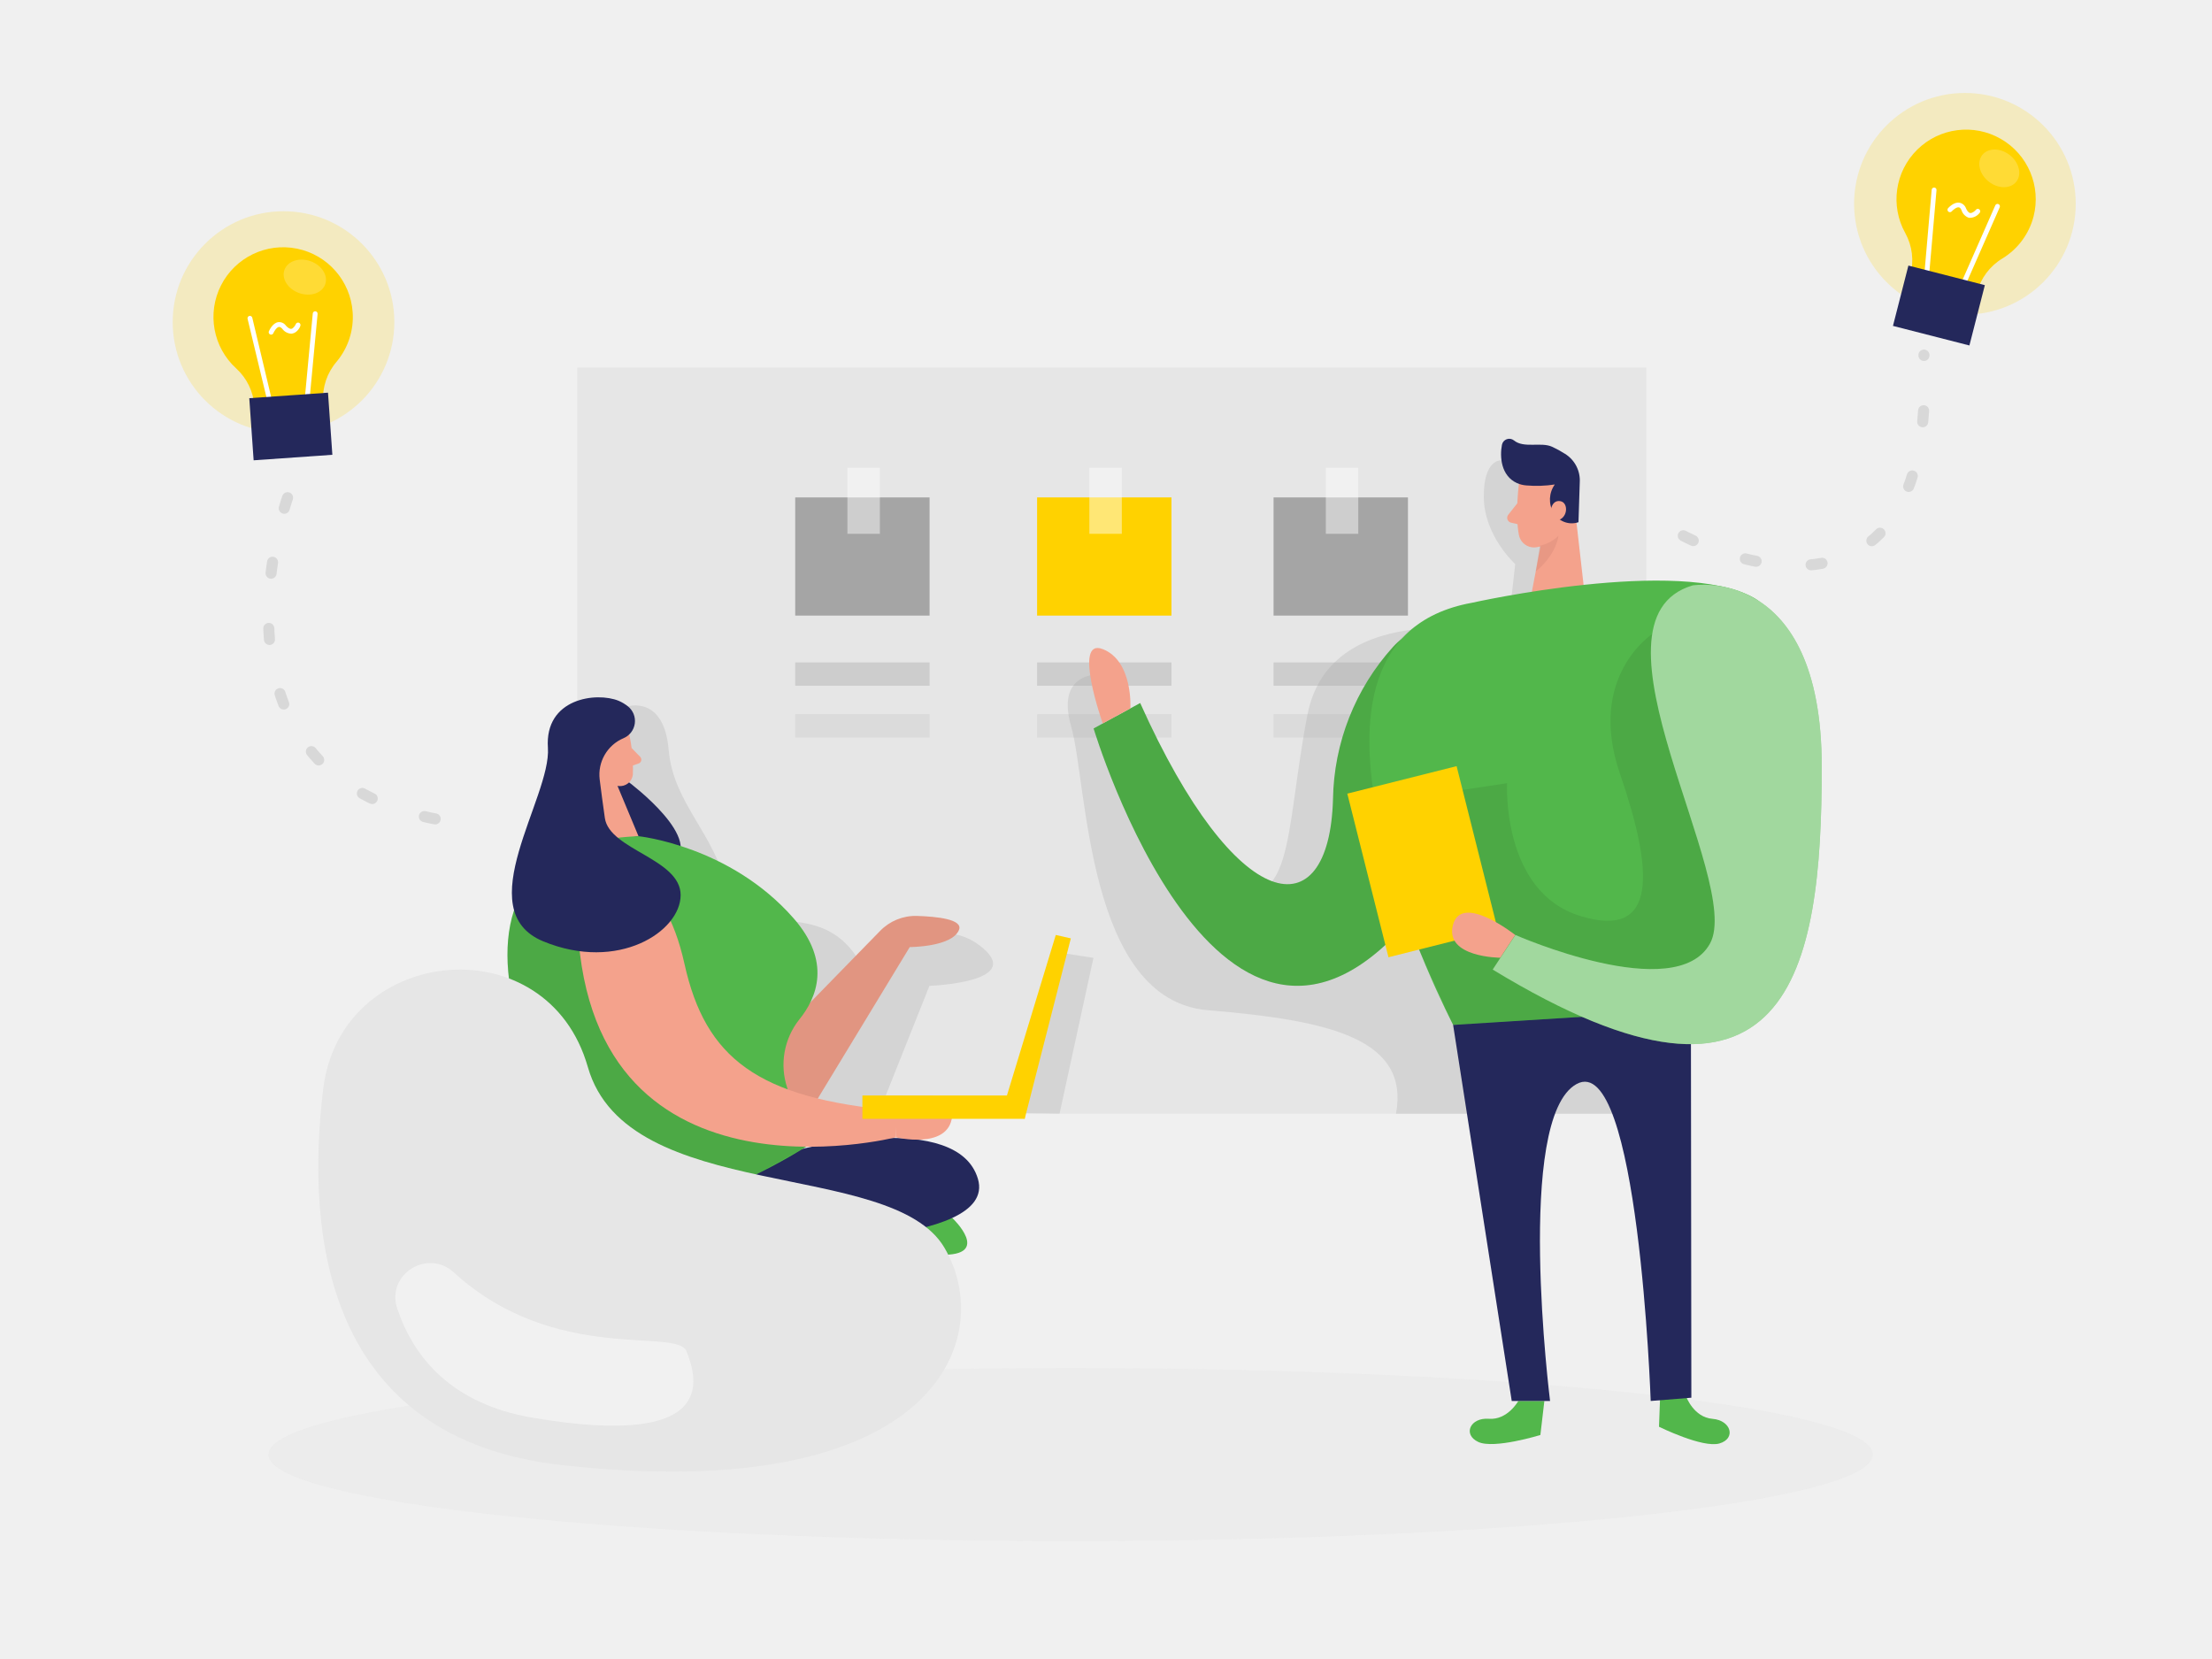
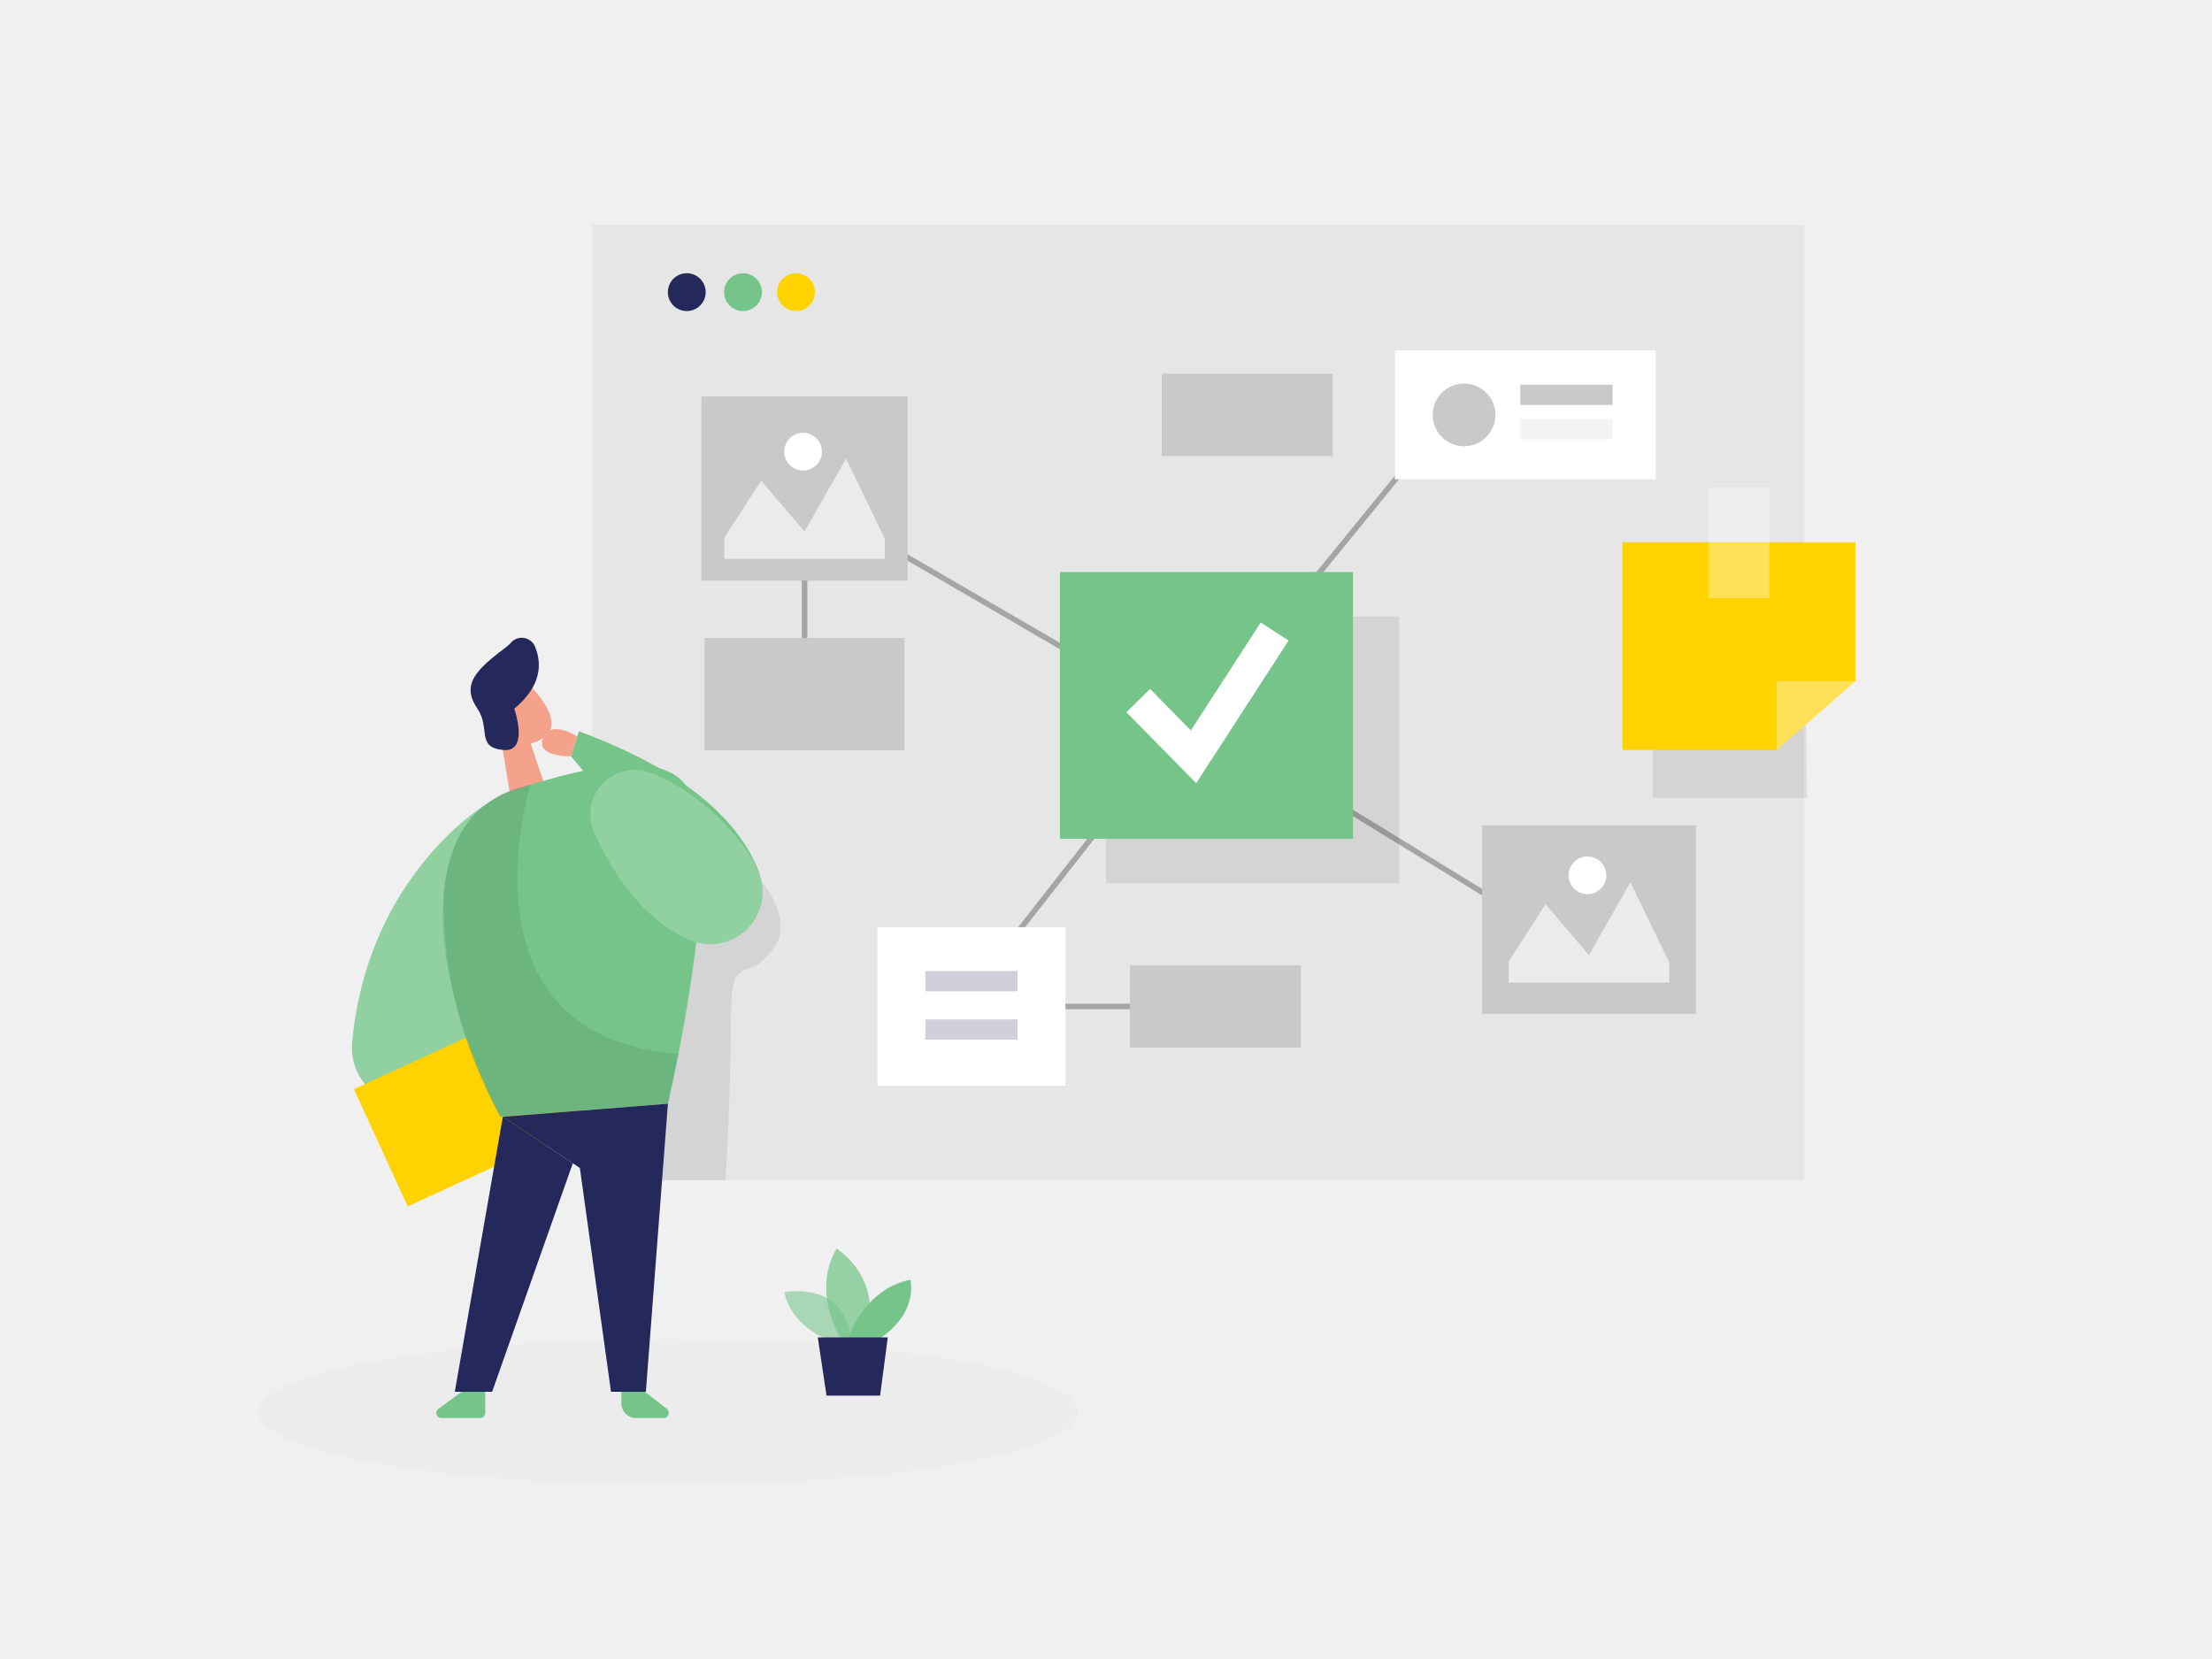
<svg xmlns="http://www.w3.org/2000/svg" id="Layer_1" data-name="Layer 1" viewBox="0 0 400 300">
-   <circle cx="51.27" cy="58.24" r="20.04" fill="#ffd200" opacity="0.2" />
-   <circle cx="355.32" cy="36.85" r="20.04" fill="#ffd200" opacity="0.2" />
-   <rect x="104.39" y="66.47" width="193.32" height="134.91" fill="#e6e6e6" />
-   <path d="M271.48,83.24s-3.24-.3-3.16,6.71S274,102,274,102l-1.43,12.71s-31.88-7.31-36.13,14.49-2.2,37.65-16.25,30.3-20.45-37.57-20.45-37.57-9.05-1.07-6.05,9.38,2.75,49.55,24.75,51.37,36.5,5.15,34,18.73h47.29V152.6l-18-52L279.76,87Z" opacity="0.08" />
-   <path d="M113.55,127.73s6.52-2,7.36,7.83,8.42,15.14,10.67,25.53,17.49-.7,24.6,14.24c0,0,11.93-11.16,20.89-4.42s-9,7.36-9,7.36l-7.9,19.83,23.58.31,7.57-26.2,6.41,1-6.13,28.18-68.55-1.16-9.53-43.39L108.44,141Z" opacity="0.08" />
-   <path d="M144.08,204.91l20.43-33.65s7.63,0,8.9-3.09c.79-1.93-3.95-2.43-7.62-2.54a8.92,8.92,0,0,0-6.64,2.71L134,194.11S129.07,209.52,144.08,204.91Z" fill="#f4a28c" />
-   <path d="M144.08,204.91l20.43-33.65s7.63,0,8.9-3.09c.79-1.93-3.95-2.43-7.62-2.54a8.92,8.92,0,0,0-6.64,2.71L134,194.11S129.07,209.52,144.08,204.91Z" opacity="0.08" />
-   <path d="M172.2,220.24s7.36,6.94-2.18,6.66S164,219.2,172.2,220.24Z" fill="#52b74b" />
-   <path d="M113.76,141.48s14.26,10.66,7.54,14.78-11.92-15.78-11.92-15.78Z" fill="#24285b" />
-   <ellipse cx="193.6" cy="263.03" rx="145.07" ry="15.64" fill="#e6e6e6" opacity="0.45" />
-   <path d="M113.69,132.38a29.06,29.06,0,0,1,.75,7.69,2.33,2.33,0,0,1-2.58,2.07,5.15,5.15,0,0,1-4.55-3.25l-2-3.82a4.15,4.15,0,0,1,1.17-4.67C108.84,128.15,113.18,129.59,113.69,132.38Z" fill="#f4a28c" />
-   <polygon points="105.73 137.44 107.16 152.6 115.46 151.21 111.09 140.74 105.73 137.44" fill="#f4a28c" />
-   <path d="M109.38,137s-.29-1.76-1.6-1.43-.9,2.89.94,2.86Z" fill="#f4a28c" />
-   <path d="M114.22,135.27l1.54,1.58a.74.74,0,0,1-.29,1.22l-1.71.59Z" fill="#f4a28c" />
-   <path d="M144.75,207.83s28.39-7.2,32.09,5.35-39.7,11.31-39.7,11.31l-9.88-7.82Z" fill="#24285b" />
-   <path d="M115.46,151.21s16.53,1.69,28.05,14.85c6.85,7.82,4.26,14.33,1,18.33a13.18,13.18,0,0,0-2.16,12.31l3.42,10.67S127.52,219.14,116,217.91,68.07,153,115.46,151.21Z" fill="#52b74b" />
-   <path d="M93,164.59A28.68,28.68,0,0,0,92,176.92c1.1,6.06,6.84,46.32,44.73,35.45l9.05-5-9.6-8.12L117.82,180l-8-15.44Z" opacity="0.08" />
-   <path d="M105.94,191.79c-8.12-24.61-44.4-20.58-47.5,5.15-3.21,26.57.42,63.23,43.19,68,68,7.56,78.73-23.16,69.13-39.35s-57.33-7.68-64.46-32.64C106.18,192.55,106.07,192.17,105.94,191.79Z" fill="#e6e6e6" />
-   <path d="M162,205.66s9.48,2.3,10.17-3.74l-10.36-.55Z" fill="#f4a28c" />
-   <path d="M104.39,165.29a7.2,7.2,0,0,1,11-6.24c3.25,2.15,6.46,6.58,8.39,15.27,3.77,17,13.18,24.31,38.22,26.51v4.83S105.4,220.06,104.39,165.29Z" fill="#f4a28c" />
-   <path d="M112.75,133.49h0a3.38,3.38,0,0,0,.8-5.76,7.39,7.39,0,0,0-1.67-1c-4-1.65-13.42-.49-12.8,8.5s-14.38,29.42-.83,35,24.83-1.79,24.83-8.37-12.85-8.16-13.7-13.92c-.34-2.35-.67-4.84-.94-7A7.16,7.16,0,0,1,112.75,133.49Z" fill="#24285b" />
-   <rect x="155.95" y="198.1" width="29.35" height="4.22" fill="#ffd200" />
-   <polygon points="181.44 200.22 190.92 169.07 193.64 169.69 185.3 202.32 181.44 200.22" fill="#ffd200" />
-   <path d="M82.05,230.09c-4.78-4.37-12.28.42-10.21,6.56,2.93,8.67,9.66,17.19,24.45,19.71,33.23,5.65,30-6.64,27.85-12C122.39,240,100.38,246.81,82.05,230.09Z" fill="#fff" opacity="0.45" />
-   <rect x="187.54" y="119.79" width="24.3" height="4.21" fill="#a5a5a5" opacity="0.39" />
-   <rect x="187.54" y="129.16" width="24.3" height="4.21" fill="#a5a5a5" opacity="0.18" />
-   <rect x="230.3" y="119.79" width="24.3" height="4.21" fill="#a5a5a5" opacity="0.39" />
-   <rect x="230.3" y="129.16" width="24.3" height="4.21" fill="#a5a5a5" opacity="0.18" />
-   <path d="M267.87,117.08a10.66,10.66,0,0,0-15.93-.14,42.06,42.06,0,0,0-10.89,27.64c-.71,23.71-17.46,21.36-34.87-17.45l-8.42,4.6s23.06,76.67,58.29,33.19C277.5,138.46,273.94,124.19,267.87,117.08Z" fill="#52b74b" />
-   <path d="M264.22,113.72a7.51,7.51,0,0,0-9.5.46,41.78,41.78,0,0,0-13.67,30.4c-.71,23.71-17.46,21.36-34.87-17.45l-8.42,4.6s23.06,76.67,58.29,33.19C281.66,133.33,271.62,119.12,264.22,113.72Z" opacity="0.08" />
-   <path d="M274.67,87.49s-.73,5.53,0,9.27A2.79,2.79,0,0,0,278,98.93a6.17,6.17,0,0,0,5-4.44l1.89-4.8a5,5,0,0,0-2-5.45C280,81.84,274.94,84.09,274.67,87.49Z" fill="#f4a28c" />
-   <polygon points="284.63 90.56 286.7 108.74 276.6 109.17 279.15 95.77 284.63 90.56" fill="#f4a28c" />
-   <path d="M276,87.78a21.71,21.71,0,0,0,5.16-.17,4.67,4.67,0,0,0-.23,5.11,3.79,3.79,0,0,0,4.51,1.71l.23-7.17a5.67,5.67,0,0,0-2.66-5.19,19.43,19.43,0,0,0-2.34-1.28c-2-.92-5.11.33-6.9-1.15a1.35,1.35,0,0,0-2.17.79c-.42,2.16-.18,5.61,2.72,6.93A5.13,5.13,0,0,0,276,87.78Z" fill="#24285b" />
-   <path d="M280.38,92.53s.14-2.15,1.75-1.91,1.42,3.33-.78,3.53Z" fill="#f4a28c" />
-   <path d="M274.39,91l-1.65,2.08a.9.9,0,0,0,.49,1.43l2.12.49Z" fill="#f4a28c" />
-   <path d="M278.46,98.68a6.71,6.71,0,0,0,3.36-1.8s-.3,3.33-4.11,6.47Z" fill="#ce8172" opacity="0.31" />
-   <path d="M266.18,109s37.53-8.41,51-.87-12.94,78.56-12.94,78.56l-41.44-1.31S226.51,116.17,266.18,109Z" fill="#52b74b" />
-   <path d="M274.56,253.34s-1.93,3.48-5.32,3.22-4.78,2.86-1.92,4.19,11.23-1.26,11.23-1.26l.72-6.15Z" fill="#52b74b" />
-   <path d="M304.92,252.57s1.37,3.73,4.75,4,4.3,3.56,1.27,4.45S300,258,300,258l.23-6.19Z" fill="#52b74b" />
-   <path d="M204.41,128.1s.52-8.57-5-10.72,0,13.44,0,13.44Z" fill="#f4a28c" />
-   <path d="M298.76,114.67s-11.85,7.69-5.82,25.23,7,30.13-7.22,25.73-13.2-24-13.2-24L258,143.83l-1.4,27.88,6.17,13.63,36-2.26,14.67-3.75L318.9,161l-10-31.16Z" opacity="0.08" />
-   <path d="M262.77,185.34l10.6,68h6.93s-6.42-51.14,4.79-57.31,13.41,57.31,13.41,57.31l7.35-.59-.08-70.11Z" fill="#24285b" />
-   <path d="M306.08,105.86s23.35-3.94,23.35,32.8-5.62,69.44-59.5,36.67l4.1-6.26s29,12.78,35.19,1.56S285,112.09,306.08,105.86Z" fill="#52b74b" />
-   <path d="M306.08,105.86s23.35-3.94,23.35,32.8-5.62,69.44-59.5,36.67l4.1-6.26s29,12.78,35.19,1.56S285,112.09,306.08,105.86Z" fill="#fff" opacity="0.46" />
-   <rect x="187.54" y="89.95" width="24.3" height="21.37" fill="#ffd200" />
-   <rect x="196.99" y="84.6" width="5.87" height="11.93" fill="#fff" opacity="0.46" />
-   <rect x="143.8" y="89.95" width="24.3" height="21.37" fill="#a5a5a5" />
-   <rect x="153.24" y="84.6" width="5.87" height="11.93" fill="#fff" opacity="0.46" />
-   <rect x="230.3" y="89.95" width="24.3" height="21.37" fill="#a5a5a5" />
-   <rect x="247.05" y="140.56" width="20.38" height="30.51" transform="translate(-30.24 67.47) rotate(-14.12)" fill="#ffd200" />
-   <rect x="239.75" y="84.6" width="5.87" height="11.93" fill="#fff" opacity="0.46" />
-   <path d="M274,169.07s-9.73-7.7-11.26-1.81,8.56,5.93,8.56,5.93Z" fill="#f4a28c" />
-   <rect x="143.8" y="119.79" width="24.3" height="4.21" fill="#a5a5a5" opacity="0.39" />
-   <rect x="143.8" y="129.16" width="24.3" height="4.21" fill="#a5a5a5" opacity="0.18" />
-   <path d="M367.73,39.16a12.59,12.59,0,1,0-23.19,3,10.15,10.15,0,0,1,.92,7.5l-.1.42,12.07,3.09.08-.31a10.22,10.22,0,0,1,4.6-6.13A12.59,12.59,0,0,0,367.73,39.16Z" fill="#ffd200" />
-   <path d="M348.24,50.87a.43.43,0,0,1-.33-.46l1.4-16.09a.44.44,0,0,1,.48-.4.42.42,0,0,1,.39.47l-1.4,16.09a.43.43,0,0,1-.47.4Z" fill="#fff" />
-   <path d="M354.6,52.5l-.07,0a.44.44,0,0,1-.22-.58l6.5-14.78a.43.43,0,0,1,.58-.23.44.44,0,0,1,.22.58l-6.5,14.78A.45.45,0,0,1,354.6,52.5Z" fill="#fff" />
-   <rect x="343.47" y="49.63" width="14.27" height="11.26" transform="translate(24.67 -85.24) rotate(14.36)" fill="#24285b" />
-   <path d="M356,39.37A2.1,2.1,0,0,1,354.7,38c-.13-.31-.3-.48-.48-.51-.42-.07-1.06.48-1.3.75a.44.44,0,0,1-.66-.58c.11-.12,1.09-1.2,2.1-1a1.56,1.56,0,0,1,1.15,1c.16.36.41.81.77.86s.88-.39,1-.55a.44.44,0,1,1,.67.56,2.25,2.25,0,0,1-1.82.86Z" fill="#fff" />
-   <ellipse cx="361.51" cy="30.43" rx="3.06" ry="3.91" transform="translate(115.87 297.4) rotate(-52.19)" fill="#fff" opacity="0.21" />
-   <path d="M63.77,56.44A12.6,12.6,0,1,0,42.72,66.63,10.14,10.14,0,0,1,46,73.46l0,.43L58.43,73l0-.31a10.17,10.17,0,0,1,2.43-7.27A12.56,12.56,0,0,0,63.77,56.44Z" fill="#ffd200" />
-   <path d="M49,73.7a.42.42,0,0,1-.45-.33L44.77,57.65a.43.43,0,0,1,.32-.52.44.44,0,0,1,.53.32l3.74,15.71a.44.44,0,0,1-.33.53Z" fill="#fff" />
-   <path d="M55.52,73.24h-.08a.44.44,0,0,1-.39-.48l1.51-16.08a.43.43,0,0,1,.48-.39.44.44,0,0,1,.39.48L55.92,72.85A.43.43,0,0,1,55.52,73.24Z" fill="#fff" />
-   <rect x="45.46" y="71.49" width="14.27" height="11.26" transform="translate(-5.27 3.87) rotate(-4.01)" fill="#24285b" />
-   <path d="M52.71,60.34a2.1,2.1,0,0,1-1.66-.88c-.23-.25-.44-.37-.62-.34-.42.07-.86.79-1,1.13a.43.43,0,0,1-.57.23.43.43,0,0,1-.24-.57c.07-.15.66-1.49,1.67-1.65a1.5,1.5,0,0,1,1.41.62c.27.3.65.64,1,.58s.71-.65.79-.85a.44.44,0,0,1,.82.32c0,.12-.5,1.22-1.46,1.39Z" fill="#fff" />
-   <ellipse cx="55.12" cy="50.12" rx="3.06" ry="3.91" transform="translate(-10.48 85.42) rotate(-70.57)" fill="#fff" opacity="0.21" />
-   <path d="M304.39,96.88s46.21,25,43.52-32.67" fill="none" stroke="#a5a5a5" stroke-linecap="round" stroke-linejoin="round" stroke-width="2" stroke-dasharray="2 10" opacity="0.32" />
-   <path d="M52,90s-19.84,55.69,35.66,59.22" fill="none" stroke="#a5a5a5" stroke-linecap="round" stroke-linejoin="round" stroke-width="2" stroke-dasharray="2 10" opacity="0.32" />
+   <rect x="107.09" y="40.67" width="219.16" height="172.74" fill="#e6e6e6" />
+   <path d="M129.86,151.42s15.33,11.82,10.33,19.57-8,.09-8,13.09-1,29.32-1,29.32H112.51l4.3-61.63Z" opacity="0.08" />
+   <ellipse cx="120.83" cy="255.35" rx="74" ry="13.19" fill="#e6e6e6" opacity="0.45" />
+   <polygon points="95.97 134.43 98.45 141.88 92.56 145.62 90.44 132.71 95.97 134.43" fill="#f4a28c" />
+   <path d="M88.41,125.52a4.64,4.64,0,0,1,7.67-1.29c2.51,2.68,5.53,6.94,2.11,9.25-5.23,3.55-10-3.08-10-3.08A8.42,8.42,0,0,1,88.41,125.52Z" fill="#f4a28c" />
+   <path d="M92.24,130.08s-1.34-1.12-1.95.48,1.76,2.36,2.47,1.55S92.24,130.08,92.24,130.08Z" fill="#f4a28c" />
+   <path d="M87.55,145.69s-21.09,12.77-23.86,42.74a10.39,10.39,0,0,0,7.87,11.11l24.72,6Z" fill="#75c489" />
+   <path d="M87.55,145.69s-21.09,12.77-23.86,42.74a10.39,10.39,0,0,0,7.87,11.11l24.72,6Z" fill="#fff" opacity="0.2" />
+   <path d="M137.09,157.3c-3.28-8.17-12-17.53-32.42-25.06l-1.41,4.52L126,163.9C130.79,169.58,139.86,164.17,137.09,157.3Z" fill="#75c489" />
+   <rect x="67.25" y="188.43" width="35.66" height="23.32" transform="translate(-75.79 53.82) rotate(-24.68)" fill="#ffd200" />
+   <path d="M93,128.15s2.79,8-2.07,7.47-2.19-3.92-4.6-7.47-1.14-5.94,2.54-9.05c1.68-1.42,2.81-2.09,3.49-2.84a2.6,2.6,0,0,1,4.37.62C98,119.93,98,124,93,128.15Z" fill="#24285b" />
+   <path d="M82.67,152a17,17,0,0,1,10.64-9.29c9-2.71,26.14-8.39,31.2,0,6.93,11.55-3.73,56.88-3.73,56.88l-30.3,2.35S73.81,171.88,82.67,152Z" fill="#75c489" />
+   <polygon points="120.78 199.59 116.79 251.68 110.49 251.68 104.86 211.21 90.93 201.94 120.78 199.59" fill="#24285b" />
+   <polygon points="90.93 201.94 82.24 251.68 88.99 251.68 103.58 210.36 90.93 201.94" fill="#24285b" />
+   <path d="M95.93,141.88s-14.17,45.65,26.76,48.68l-1.91,9-30.3,2.35a78.65,78.65,0,0,1-10.23-40.31s.26-11.64,8.46-16.79A18.48,18.48,0,0,1,95.93,141.88Z" opacity="0.08" />
+   <path d="M83.47,251.68l-4.2,3.09a.92.92,0,0,0,.55,1.66h7a.93.93,0,0,0,.93-.92v-3.83Z" fill="#75c489" />
+   <path d="M116.61,251.68l4,3.09a.93.93,0,0,1-.58,1.66h-5a2.67,2.67,0,0,1-2.67-2.67v-2.08Z" fill="#75c489" />
+   <line x1="216.17" y1="127.56" x2="173.5" y2="182" fill="none" stroke="#a5a5a5" stroke-miterlimit="10" />
+   <path d="M107.46,150.61c3.05,6.77,8.35,15.24,16.77,19.15A9.46,9.46,0,0,0,137,157.28a21.66,21.66,0,0,0-2.36-4c-4.48-6.1-10.85-11.17-16.93-13.52A8.06,8.06,0,0,0,107.46,150.61Z" fill="#75c489" />
+   <path d="M107.46,150.61c3.05,6.77,8.35,15.24,16.77,19.15A9.46,9.46,0,0,0,137,157.28a21.66,21.66,0,0,0-2.36-4c-4.48-6.1-10.85-11.17-16.93-13.52A8.06,8.06,0,0,0,107.46,150.61Z" fill="#fff" opacity="0.2" />
+   <polyline points="326.78 144.27 298.89 144.27 298.89 106.71 326.25 106.71" opacity="0.08" />
+   <path d="M104.38,133.16s-4.8-3.15-6.19.32,5.07,3.28,5.07,3.28Z" fill="#f4a28c" />
+   <polyline points="147.83 91.33 216.17 131.08 261.83 75.03" fill="none" stroke="#a5a5a5" stroke-miterlimit="10" />
+   <polyline points="321.28 135.62 293.39 135.62 293.39 98.06 335.51 98.06 335.51 123.17" fill="#ffd200" />
+   <line x1="222.17" y1="133.22" x2="282.33" y2="170.11" fill="none" stroke="#a5a5a5" stroke-miterlimit="10" />
+   <rect x="200" y="111.49" width="53" height="48.25" opacity="0.08" />
+   <line x1="145.49" y1="98.5" x2="145.49" y2="127.56" fill="none" stroke="#a5a5a5" stroke-miterlimit="10" />
+   <line x1="214.53" y1="182" x2="185.47" y2="182" fill="none" stroke="#a5a5a5" stroke-miterlimit="10" />
+   <rect x="308.95" y="88.17" width="11" height="20" fill="#fff" opacity="0.34" />
+   <rect x="191.67" y="103.44" width="53" height="48.25" fill="#75c489" />
+   <rect x="126.85" y="71.71" width="37.27" height="33.29" fill="#c9c9c9" />
+   <polygon points="321.28 135.62 321.28 123.17 335.51 123.17 321.28 135.62" fill="#fff" opacity="0.34" />
+   <rect x="268" y="149.26" width="38.67" height="34.07" fill="#c9c9c9" />
+   <rect x="252.25" y="63.38" width="47.17" height="23.28" fill="#fff" />
+   <rect x="158.67" y="167.67" width="34" height="28.67" fill="#fff" />
+   <rect x="204.33" y="174.55" width="30.92" height="14.9" fill="#c9c9c9" />
+   <rect x="210.08" y="67.58" width="30.92" height="14.9" fill="#c9c9c9" />
+   <rect x="127.41" y="115.37" width="36.15" height="20.32" fill="#c9c9c9" />
+   <circle cx="264.75" cy="75.03" r="5.67" fill="#c9c9c9" />
+   <rect x="274.92" y="69.57" width="16.67" height="3.67" fill="#c9c9c9" />
+   <rect x="274.92" y="75.76" width="16.67" height="3.67" fill="#c9c9c9" opacity="0.22" />
+   <rect x="167.33" y="175.59" width="16.67" height="3.67" fill="#24285b" opacity="0.22" />
+   <rect x="167.33" y="184.34" width="16.67" height="3.67" fill="#24285b" opacity="0.22" />
+   <polygon points="130.98 97.22 137.64 86.93 145.49 96.11 152.99 82.93 160 97.42 160 101.07 130.98 101.07 130.98 97.22" fill="#fff" opacity="0.63" />
+   <circle cx="145.22" cy="81.68" r="3.41" fill="#fff" />
+   <polygon points="272.82 173.83 279.49 163.53 287.33 172.71 294.83 159.54 301.85 174.03 301.85 177.68 272.82 177.68 272.82 173.83" fill="#fff" opacity="0.63" />
+   <circle cx="287.06" cy="158.29" r="3.41" fill="#fff" />
+   <path d="M151.09,242.78s-7.6-2-9.28-9.1c0,0,11.75-2.43,12.14,9.71Z" fill="#75c489" opacity="0.58" />
+   <path d="M152,242s-5.34-8.36-.71-16.22c0,0,9,5.64,5,16.22Z" fill="#75c489" opacity="0.73" />
+   <path d="M153.38,242s2.77-8.87,11.23-10.58c0,0,1.62,5.74-5.44,10.58Z" fill="#75c489" />
+   <polygon points="147.88 241.84 149.46 252.37 159.15 252.37 160.54 241.84 147.88 241.84" fill="#24285b" />
+   <circle cx="124.19" cy="52.83" r="3.42" fill="#24285b" />
+   <circle cx="134.36" cy="52.83" r="3.42" fill="#75c489" />
+   <circle cx="143.94" cy="52.83" r="3.42" fill="#ffd200" />
+   <polyline points="205.83 126.69 215.83 136.85 230.5 114.2" fill="none" stroke="#fff" stroke-miterlimit="10" stroke-width="6" />
</svg>
